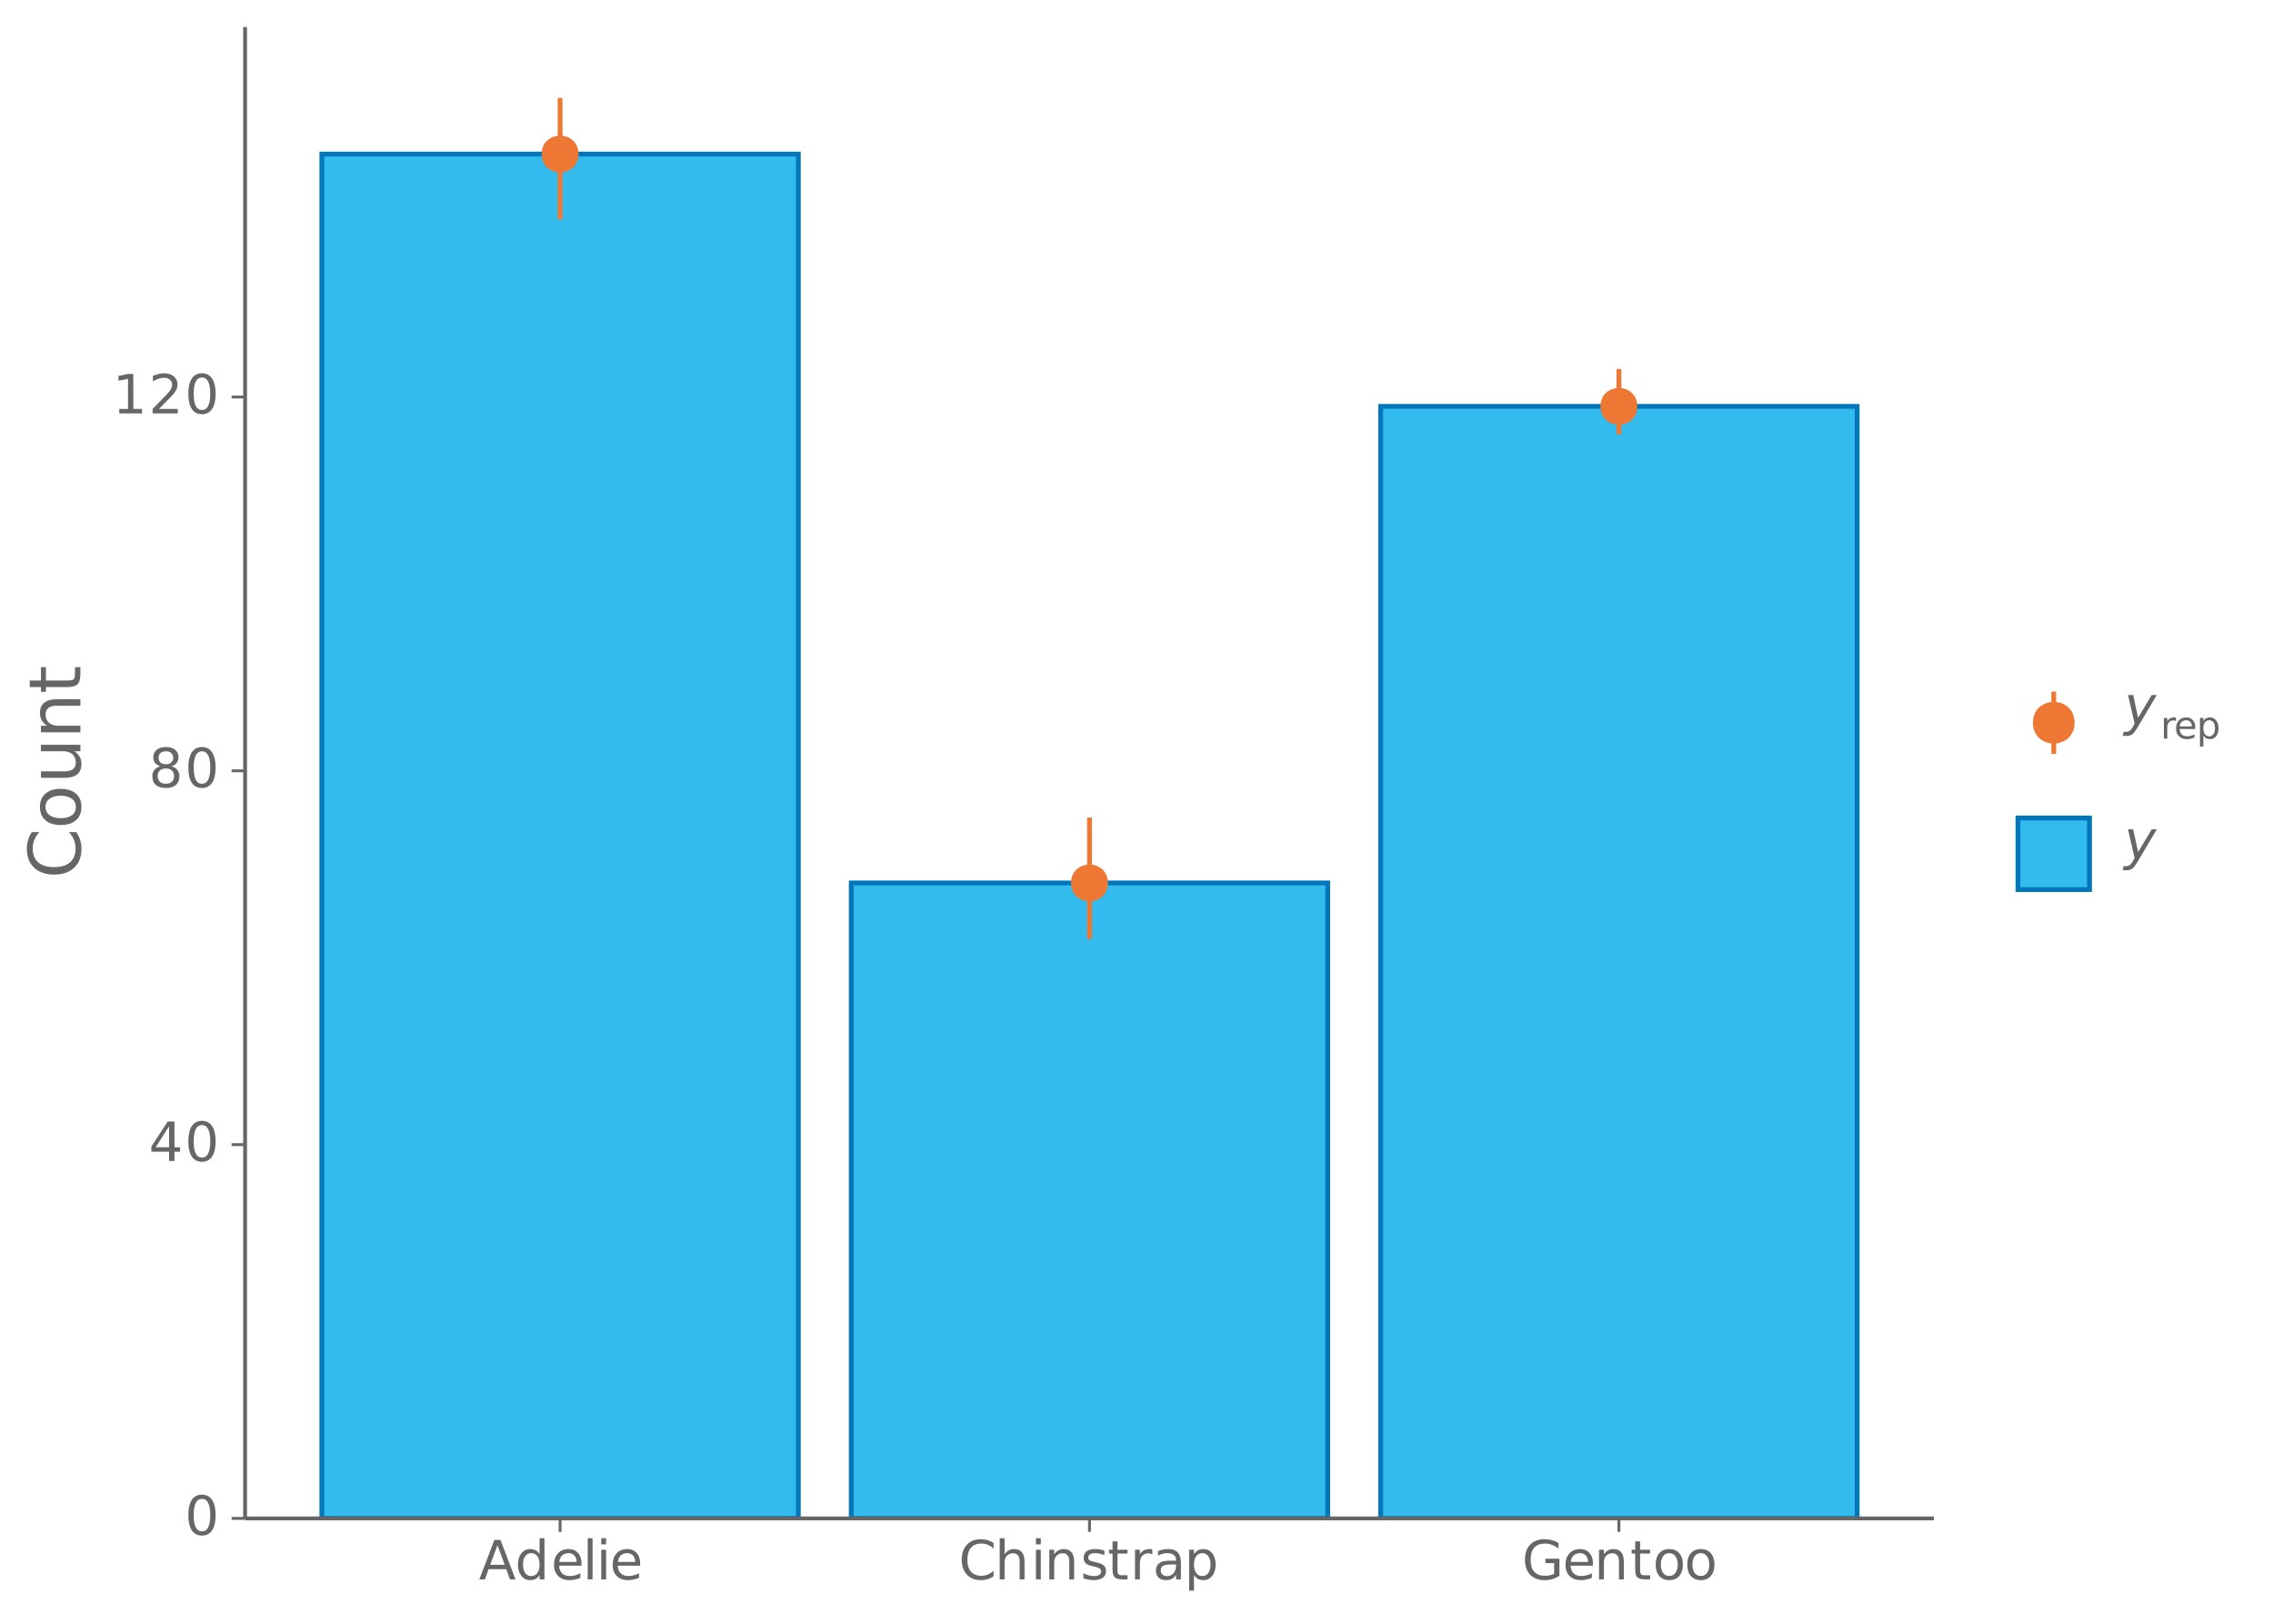
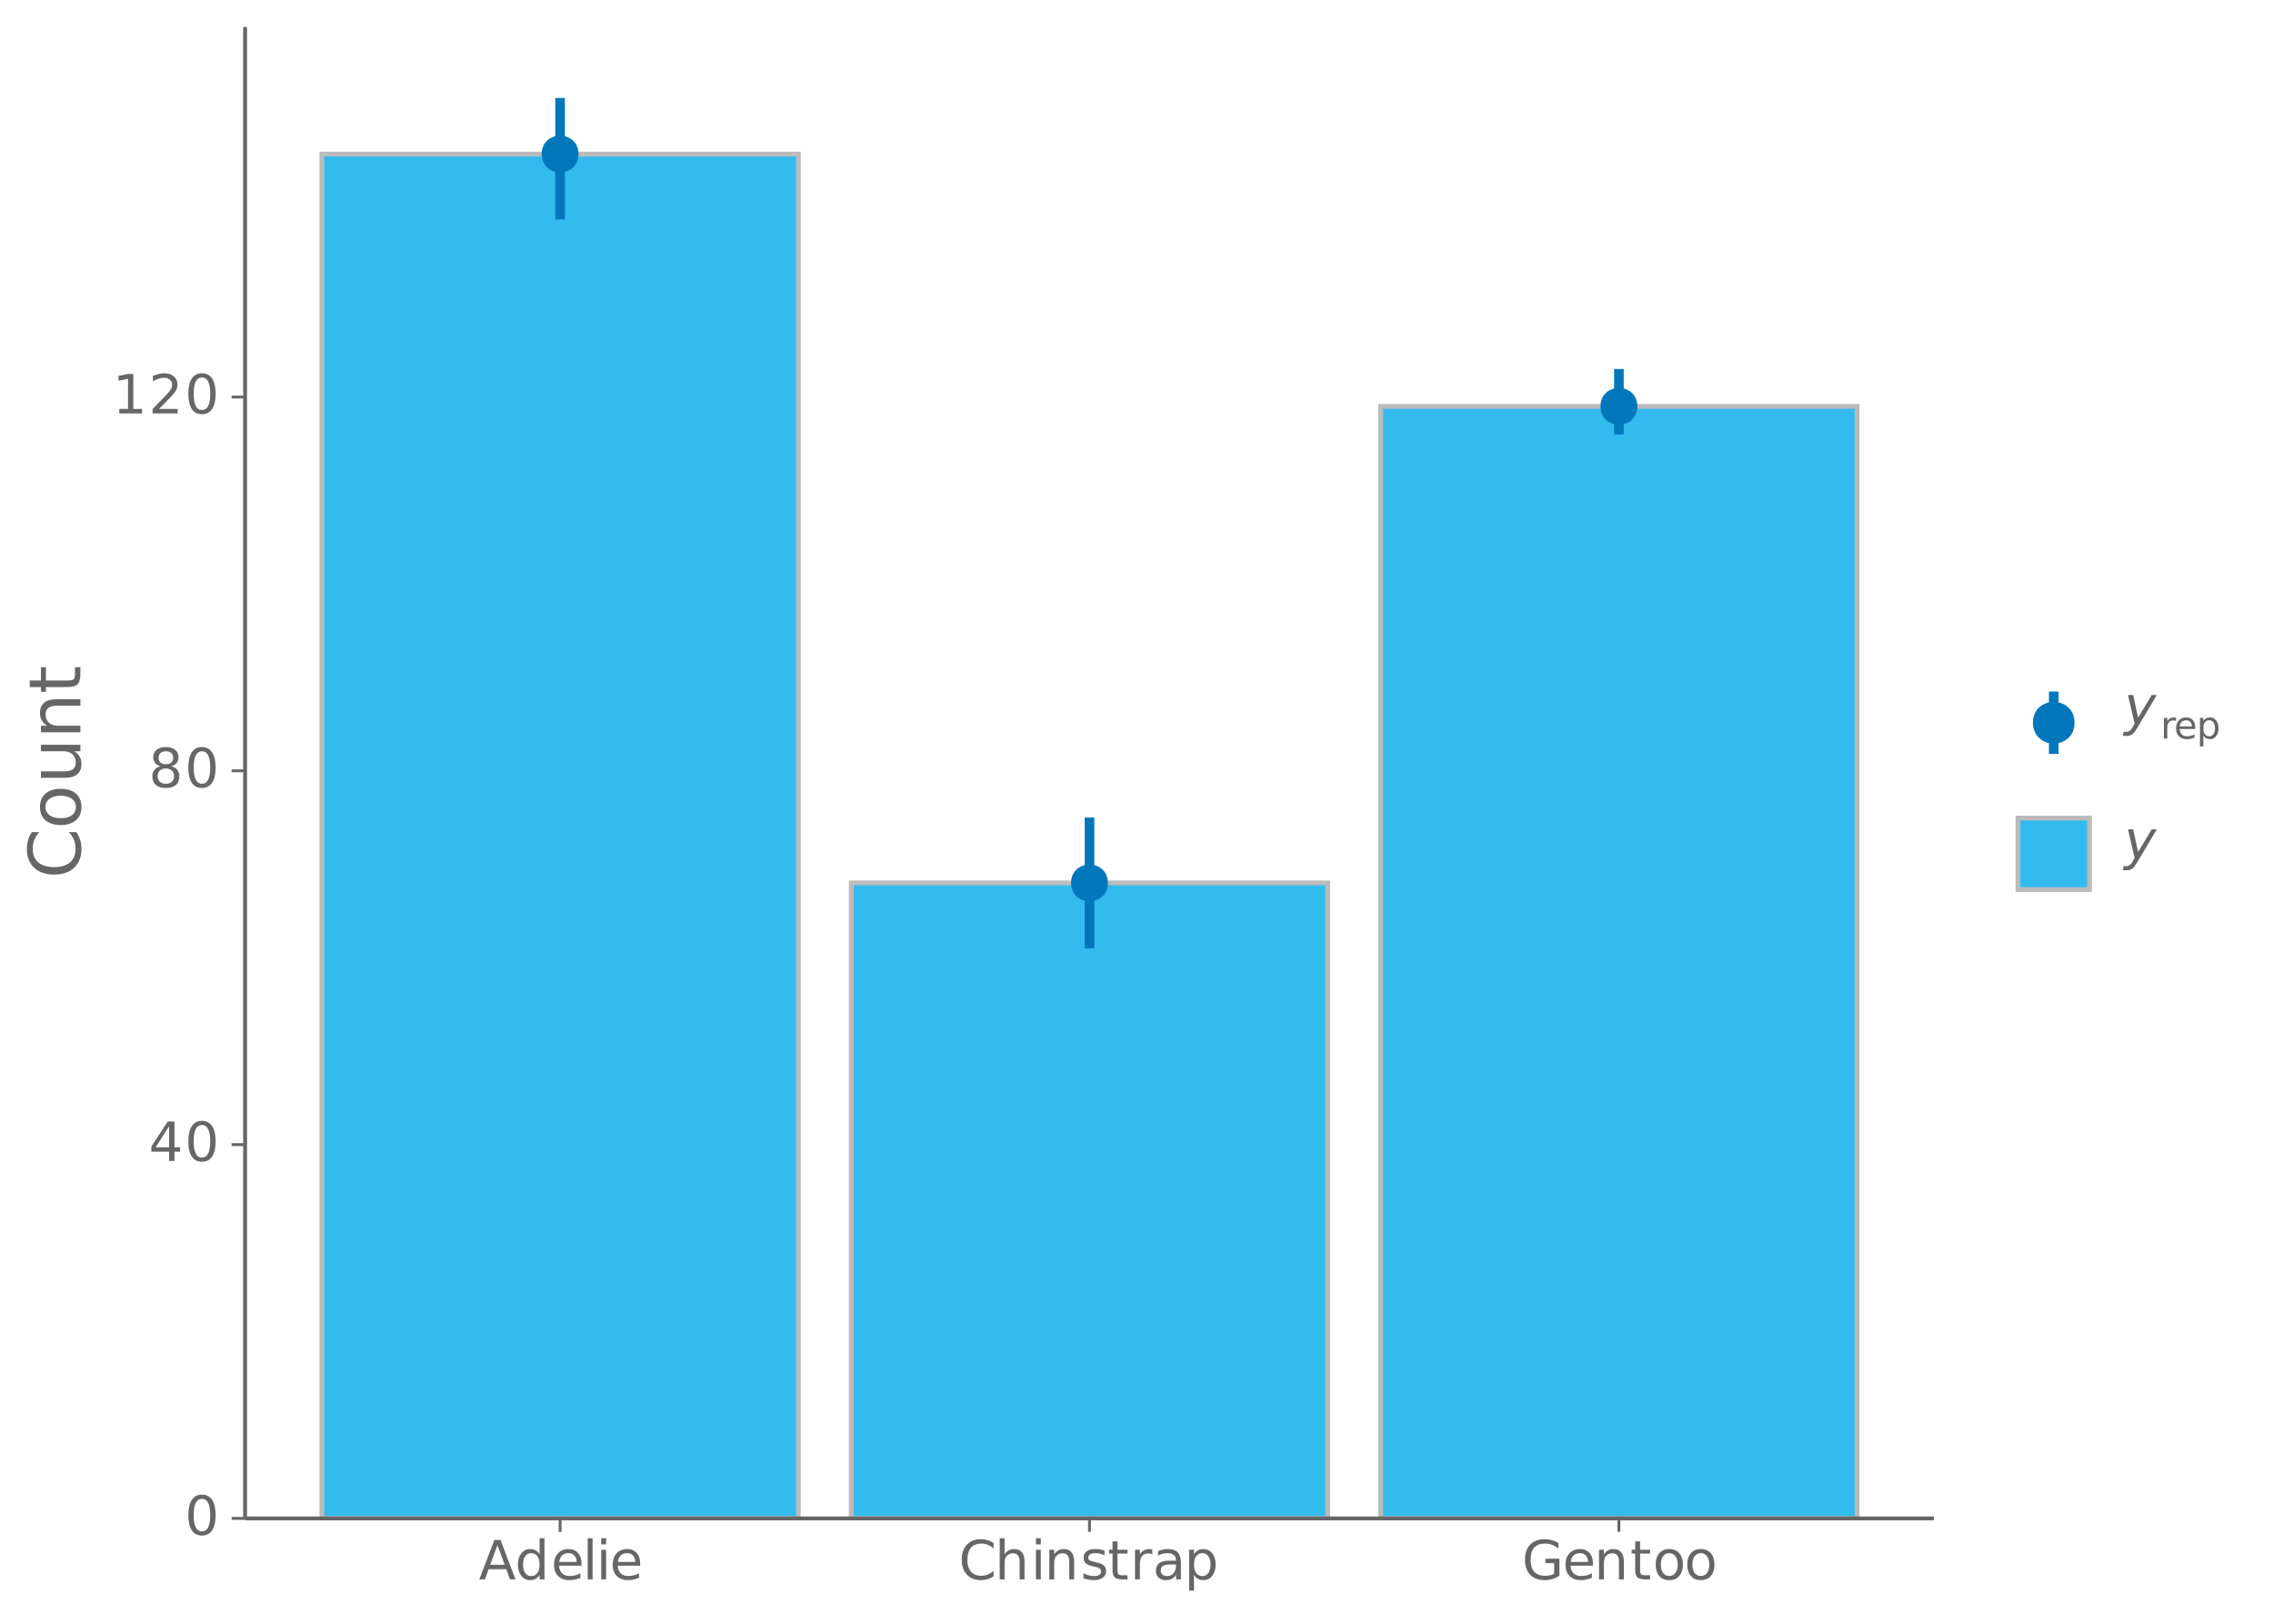
<svg xmlns="http://www.w3.org/2000/svg" xmlns:xlink="http://www.w3.org/1999/xlink" width="504pt" height="360pt" viewBox="0 0 504 360" version="1.1">
  <defs>
    <g>
      <symbol overflow="visible" id="glyph0-0">
        <path style="stroke:none;" d="M 0.594 2.125 L 0.594 -8.469 L 6.594 -8.469 L 6.594 2.125 Z M 1.266 1.453 L 5.938 1.453 L 5.938 -7.781 L 1.266 -7.781 Z M 1.266 1.453 " />
      </symbol>
      <symbol overflow="visible" id="glyph0-1">
        <path style="stroke:none;" d="M 3.812 -7.969 C 3.207 -7.969 2.75 -7.664 2.438 -7.062 C 2.133 -6.469 1.984 -5.566 1.984 -4.359 C 1.984 -3.16 2.133 -2.258 2.438 -1.656 C 2.75 -1.062 3.207 -0.766 3.812 -0.766 C 4.426 -0.766 4.883 -1.062 5.188 -1.656 C 5.5 -2.258 5.656 -3.16 5.656 -4.359 C 5.656 -5.566 5.5 -6.469 5.188 -7.062 C 4.883 -7.664 4.426 -7.969 3.812 -7.969 Z M 3.812 -8.906 C 4.789 -8.906 5.539 -8.516 6.062 -7.734 C 6.582 -6.961 6.844 -5.836 6.844 -4.359 C 6.844 -2.891 6.582 -1.766 6.062 -0.984 C 5.539 -0.211 4.789 0.172 3.812 0.172 C 2.832 0.172 2.082 -0.211 1.562 -0.984 C 1.051 -1.766 0.797 -2.891 0.797 -4.359 C 0.797 -5.836 1.051 -6.961 1.562 -7.734 C 2.082 -8.516 2.832 -8.906 3.812 -8.906 Z M 3.812 -8.906 " />
      </symbol>
      <symbol overflow="visible" id="glyph0-2">
        <path style="stroke:none;" d="M 4.531 -7.719 L 1.547 -3.047 L 4.531 -3.047 Z M 4.219 -8.75 L 5.719 -8.75 L 5.719 -3.047 L 6.969 -3.047 L 6.969 -2.062 L 5.719 -2.062 L 5.719 0 L 4.531 0 L 4.531 -2.062 L 0.594 -2.062 L 0.594 -3.203 Z M 4.219 -8.75 " />
      </symbol>
      <symbol overflow="visible" id="glyph0-3">
        <path style="stroke:none;" d="M 3.812 -4.156 C 3.25 -4.156 2.805 -4.004 2.484 -3.703 C 2.16 -3.398 2 -2.988 2 -2.469 C 2 -1.938 2.16 -1.52 2.484 -1.219 C 2.805 -0.914 3.25 -0.766 3.812 -0.766 C 4.375 -0.766 4.816 -0.914 5.141 -1.219 C 5.461 -1.52 5.625 -1.938 5.625 -2.469 C 5.625 -2.988 5.461 -3.398 5.141 -3.703 C 4.828 -4.004 4.383 -4.156 3.812 -4.156 Z M 2.625 -4.656 C 2.125 -4.781 1.727 -5.016 1.438 -5.359 C 1.156 -5.711 1.016 -6.141 1.016 -6.641 C 1.016 -7.336 1.266 -7.891 1.766 -8.297 C 2.266 -8.703 2.945 -8.906 3.812 -8.906 C 4.688 -8.906 5.367 -8.703 5.859 -8.297 C 6.359 -7.891 6.609 -7.336 6.609 -6.641 C 6.609 -6.141 6.469 -5.711 6.188 -5.359 C 5.906 -5.016 5.508 -4.781 5 -4.656 C 5.57 -4.52 6.016 -4.258 6.328 -3.875 C 6.648 -3.488 6.812 -3.02 6.812 -2.469 C 6.812 -1.613 6.551 -0.957 6.031 -0.5 C 5.52 -0.051 4.781 0.172 3.812 0.172 C 2.852 0.172 2.113 -0.051 1.594 -0.5 C 1.07 -0.957 0.812 -1.613 0.812 -2.469 C 0.812 -3.02 0.973 -3.488 1.297 -3.875 C 1.617 -4.258 2.062 -4.52 2.625 -4.656 Z M 2.203 -6.531 C 2.203 -6.07 2.344 -5.719 2.625 -5.469 C 2.906 -5.219 3.301 -5.094 3.812 -5.094 C 4.32 -5.094 4.719 -5.219 5 -5.469 C 5.289 -5.719 5.438 -6.07 5.438 -6.531 C 5.438 -6.977 5.289 -7.328 5 -7.578 C 4.719 -7.836 4.32 -7.969 3.812 -7.969 C 3.301 -7.969 2.906 -7.836 2.625 -7.578 C 2.344 -7.328 2.203 -6.977 2.203 -6.531 Z M 2.203 -6.531 " />
      </symbol>
      <symbol overflow="visible" id="glyph0-4">
        <path style="stroke:none;" d="M 1.484 -1 L 3.422 -1 L 3.422 -7.672 L 1.312 -7.25 L 1.312 -8.328 L 3.406 -8.75 L 4.594 -8.75 L 4.594 -1 L 6.531 -1 L 6.531 0 L 1.484 0 Z M 1.484 -1 " />
      </symbol>
      <symbol overflow="visible" id="glyph0-5">
        <path style="stroke:none;" d="M 2.297 -1 L 6.438 -1 L 6.438 0 L 0.875 0 L 0.875 -1 C 1.32 -1.457 1.93 -2.078 2.703 -2.859 C 3.484 -3.648 3.973 -4.16 4.172 -4.391 C 4.555 -4.805 4.82 -5.16 4.969 -5.453 C 5.125 -5.754 5.203 -6.047 5.203 -6.328 C 5.203 -6.797 5.035 -7.176 4.703 -7.469 C 4.379 -7.758 3.957 -7.906 3.438 -7.906 C 3.062 -7.906 2.664 -7.844 2.25 -7.719 C 1.844 -7.594 1.406 -7.395 0.938 -7.125 L 0.938 -8.328 C 1.414 -8.516 1.859 -8.656 2.266 -8.75 C 2.68 -8.852 3.062 -8.906 3.406 -8.906 C 4.312 -8.906 5.035 -8.676 5.578 -8.219 C 6.117 -7.77 6.391 -7.164 6.391 -6.406 C 6.391 -6.051 6.32 -5.711 6.188 -5.391 C 6.051 -5.066 5.805 -4.688 5.453 -4.25 C 5.348 -4.133 5.035 -3.805 4.516 -3.266 C 3.992 -2.723 3.254 -1.969 2.297 -1 Z M 2.297 -1 " />
      </symbol>
      <symbol overflow="visible" id="glyph0-6">
        <path style="stroke:none;" d="M 4.109 -7.578 L 2.5 -3.234 L 5.719 -3.234 Z M 3.438 -8.75 L 4.781 -8.75 L 8.109 0 L 6.875 0 L 6.078 -2.25 L 2.141 -2.25 L 1.344 0 L 0.094 0 Z M 3.438 -8.75 " />
      </symbol>
      <symbol overflow="visible" id="glyph0-7">
        <path style="stroke:none;" d="M 5.453 -5.562 L 5.453 -9.125 L 6.531 -9.125 L 6.531 0 L 5.453 0 L 5.453 -0.984 C 5.223 -0.598 4.938 -0.305 4.594 -0.109 C 4.25 0.078 3.832 0.172 3.344 0.172 C 2.551 0.172 1.906 -0.145 1.406 -0.781 C 0.906 -1.414 0.656 -2.25 0.656 -3.281 C 0.656 -4.312 0.906 -5.141 1.406 -5.766 C 1.906 -6.398 2.551 -6.719 3.344 -6.719 C 3.832 -6.719 4.25 -6.625 4.594 -6.438 C 4.938 -6.25 5.223 -5.957 5.453 -5.562 Z M 1.781 -3.281 C 1.781 -2.488 1.941 -1.863 2.266 -1.406 C 2.586 -0.957 3.035 -0.734 3.609 -0.734 C 4.18 -0.734 4.629 -0.957 4.953 -1.406 C 5.285 -1.863 5.453 -2.488 5.453 -3.281 C 5.453 -4.07 5.285 -4.691 4.953 -5.141 C 4.629 -5.586 4.18 -5.812 3.609 -5.812 C 3.035 -5.812 2.586 -5.586 2.266 -5.141 C 1.941 -4.691 1.781 -4.07 1.781 -3.281 Z M 1.781 -3.281 " />
      </symbol>
      <symbol overflow="visible" id="glyph0-8">
        <path style="stroke:none;" d="M 6.75 -3.547 L 6.75 -3.031 L 1.781 -3.031 C 1.832 -2.281 2.055 -1.711 2.453 -1.328 C 2.859 -0.941 3.414 -0.75 4.125 -0.75 C 4.539 -0.75 4.941 -0.797 5.328 -0.891 C 5.723 -0.992 6.113 -1.148 6.5 -1.359 L 6.5 -0.328 C 6.102 -0.172 5.703 -0.051 5.297 0.031 C 4.891 0.125 4.477 0.172 4.062 0.172 C 3.02 0.172 2.191 -0.129 1.578 -0.734 C 0.961 -1.348 0.656 -2.176 0.656 -3.219 C 0.656 -4.289 0.945 -5.141 1.531 -5.766 C 2.113 -6.398 2.895 -6.719 3.875 -6.719 C 4.758 -6.719 5.457 -6.43 5.969 -5.859 C 6.488 -5.297 6.75 -4.523 6.75 -3.547 Z M 5.672 -3.875 C 5.66 -4.457 5.492 -4.926 5.172 -5.281 C 4.848 -5.633 4.422 -5.812 3.891 -5.812 C 3.285 -5.812 2.801 -5.641 2.438 -5.297 C 2.082 -4.953 1.879 -4.473 1.828 -3.859 Z M 5.672 -3.875 " />
      </symbol>
      <symbol overflow="visible" id="glyph0-9">
        <path style="stroke:none;" d="M 1.125 -9.125 L 2.203 -9.125 L 2.203 0 L 1.125 0 Z M 1.125 -9.125 " />
      </symbol>
      <symbol overflow="visible" id="glyph0-10">
        <path style="stroke:none;" d="M 1.125 -6.562 L 2.203 -6.562 L 2.203 0 L 1.125 0 Z M 1.125 -9.125 L 2.203 -9.125 L 2.203 -7.75 L 1.125 -7.75 Z M 1.125 -9.125 " />
      </symbol>
      <symbol overflow="visible" id="glyph0-11">
        <path style="stroke:none;" d="M 7.734 -8.078 L 7.734 -6.828 C 7.328 -7.203 6.898 -7.477 6.453 -7.656 C 6.004 -7.844 5.523 -7.938 5.016 -7.938 C 4.016 -7.938 3.25 -7.629 2.719 -7.016 C 2.188 -6.398 1.922 -5.516 1.922 -4.359 C 1.922 -3.211 2.188 -2.332 2.719 -1.719 C 3.25 -1.102 4.016 -0.797 5.016 -0.797 C 5.523 -0.797 6.004 -0.891 6.453 -1.078 C 6.898 -1.266 7.328 -1.539 7.734 -1.906 L 7.734 -0.672 C 7.316 -0.391 6.875 -0.176 6.406 -0.031 C 5.945 0.102 5.461 0.172 4.953 0.172 C 3.617 0.172 2.57 -0.234 1.812 -1.047 C 1.051 -1.859 0.672 -2.961 0.672 -4.359 C 0.672 -5.766 1.051 -6.875 1.812 -7.688 C 2.57 -8.5 3.617 -8.906 4.953 -8.906 C 5.473 -8.906 5.961 -8.832 6.422 -8.688 C 6.891 -8.551 7.328 -8.348 7.734 -8.078 Z M 7.734 -8.078 " />
      </symbol>
      <symbol overflow="visible" id="glyph0-12">
        <path style="stroke:none;" d="M 6.594 -3.969 L 6.594 0 L 5.516 0 L 5.516 -3.922 C 5.516 -4.547 5.391 -5.008 5.141 -5.312 C 4.898 -5.625 4.539 -5.781 4.062 -5.781 C 3.477 -5.781 3.016 -5.594 2.672 -5.219 C 2.336 -4.852 2.172 -4.348 2.172 -3.703 L 2.172 0 L 1.094 0 L 1.094 -9.125 L 2.172 -9.125 L 2.172 -5.547 C 2.43 -5.941 2.734 -6.234 3.078 -6.422 C 3.43 -6.617 3.836 -6.719 4.297 -6.719 C 5.047 -6.719 5.613 -6.484 6 -6.016 C 6.395 -5.555 6.594 -4.875 6.594 -3.969 Z M 6.594 -3.969 " />
      </symbol>
      <symbol overflow="visible" id="glyph0-13">
        <path style="stroke:none;" d="M 6.594 -3.969 L 6.594 0 L 5.516 0 L 5.516 -3.922 C 5.516 -4.547 5.391 -5.008 5.141 -5.312 C 4.898 -5.625 4.539 -5.781 4.062 -5.781 C 3.477 -5.781 3.016 -5.594 2.672 -5.219 C 2.336 -4.852 2.172 -4.348 2.172 -3.703 L 2.172 0 L 1.094 0 L 1.094 -6.562 L 2.172 -6.562 L 2.172 -5.547 C 2.43 -5.941 2.734 -6.234 3.078 -6.422 C 3.43 -6.617 3.836 -6.719 4.297 -6.719 C 5.047 -6.719 5.613 -6.484 6 -6.016 C 6.395 -5.555 6.594 -4.875 6.594 -3.969 Z M 6.594 -3.969 " />
      </symbol>
      <symbol overflow="visible" id="glyph0-14">
        <path style="stroke:none;" d="M 5.312 -6.375 L 5.312 -5.344 C 5.008 -5.5 4.691 -5.613 4.359 -5.688 C 4.035 -5.77 3.695 -5.812 3.344 -5.812 C 2.812 -5.812 2.41 -5.727 2.141 -5.562 C 1.867 -5.406 1.734 -5.16 1.734 -4.828 C 1.734 -4.578 1.828 -4.379 2.016 -4.234 C 2.211 -4.098 2.602 -3.969 3.188 -3.844 L 3.547 -3.75 C 4.316 -3.594 4.863 -3.363 5.188 -3.062 C 5.508 -2.758 5.672 -2.344 5.672 -1.812 C 5.672 -1.195 5.426 -0.711 4.938 -0.359 C 4.457 -0.004 3.797 0.172 2.953 0.172 C 2.598 0.172 2.227 0.133 1.844 0.062 C 1.469 0 1.07 -0.098 0.656 -0.234 L 0.656 -1.359 C 1.051 -1.148 1.441 -0.992 1.828 -0.891 C 2.211 -0.785 2.598 -0.734 2.984 -0.734 C 3.484 -0.734 3.867 -0.816 4.141 -0.984 C 4.422 -1.16 4.562 -1.41 4.562 -1.734 C 4.562 -2.023 4.461 -2.25 4.266 -2.406 C 4.066 -2.562 3.633 -2.711 2.969 -2.859 L 2.594 -2.938 C 1.926 -3.082 1.441 -3.301 1.141 -3.594 C 0.848 -3.883 0.703 -4.281 0.703 -4.781 C 0.703 -5.406 0.922 -5.883 1.359 -6.219 C 1.797 -6.551 2.414 -6.719 3.219 -6.719 C 3.613 -6.719 3.988 -6.688 4.344 -6.625 C 4.695 -6.57 5.02 -6.488 5.312 -6.375 Z M 5.312 -6.375 " />
      </symbol>
      <symbol overflow="visible" id="glyph0-15">
        <path style="stroke:none;" d="M 2.203 -8.422 L 2.203 -6.562 L 4.422 -6.562 L 4.422 -5.719 L 2.203 -5.719 L 2.203 -2.156 C 2.203 -1.625 2.273 -1.281 2.422 -1.125 C 2.566 -0.977 2.863 -0.906 3.312 -0.906 L 4.422 -0.906 L 4.422 0 L 3.312 0 C 2.477 0 1.898 -0.156 1.578 -0.469 C 1.266 -0.781 1.109 -1.344 1.109 -2.156 L 1.109 -5.719 L 0.328 -5.719 L 0.328 -6.562 L 1.109 -6.562 L 1.109 -8.422 Z M 2.203 -8.422 " />
      </symbol>
      <symbol overflow="visible" id="glyph0-16">
        <path style="stroke:none;" d="M 4.938 -5.562 C 4.812 -5.625 4.676 -5.672 4.531 -5.703 C 4.395 -5.742 4.238 -5.766 4.062 -5.766 C 3.457 -5.766 2.988 -5.566 2.656 -5.172 C 2.332 -4.773 2.172 -4.203 2.172 -3.453 L 2.172 0 L 1.094 0 L 1.094 -6.562 L 2.172 -6.562 L 2.172 -5.547 C 2.398 -5.941 2.695 -6.234 3.062 -6.422 C 3.426 -6.617 3.867 -6.719 4.391 -6.719 C 4.461 -6.719 4.539 -6.711 4.625 -6.703 C 4.719 -6.691 4.816 -6.676 4.922 -6.656 Z M 4.938 -5.562 " />
      </symbol>
      <symbol overflow="visible" id="glyph0-17">
        <path style="stroke:none;" d="M 4.109 -3.297 C 3.242 -3.297 2.641 -3.195 2.297 -3 C 1.961 -2.801 1.797 -2.461 1.797 -1.984 C 1.797 -1.598 1.922 -1.289 2.172 -1.062 C 2.43 -0.844 2.773 -0.734 3.203 -0.734 C 3.805 -0.734 4.285 -0.941 4.641 -1.359 C 5.004 -1.785 5.188 -2.352 5.188 -3.062 L 5.188 -3.297 Z M 6.266 -3.75 L 6.266 0 L 5.188 0 L 5.188 -1 C 4.938 -0.602 4.629 -0.305 4.266 -0.109 C 3.898 0.078 3.453 0.172 2.922 0.172 C 2.242 0.172 1.707 -0.016 1.312 -0.391 C 0.914 -0.773 0.719 -1.281 0.719 -1.906 C 0.719 -2.645 0.961 -3.203 1.453 -3.578 C 1.953 -3.953 2.691 -4.141 3.672 -4.141 L 5.188 -4.141 L 5.188 -4.25 C 5.188 -4.75 5.02 -5.133 4.688 -5.406 C 4.363 -5.676 3.91 -5.812 3.328 -5.812 C 2.953 -5.812 2.582 -5.766 2.219 -5.672 C 1.863 -5.578 1.523 -5.441 1.203 -5.266 L 1.203 -6.266 C 1.598 -6.422 1.977 -6.535 2.344 -6.609 C 2.719 -6.68 3.082 -6.719 3.438 -6.719 C 4.383 -6.719 5.094 -6.473 5.562 -5.984 C 6.031 -5.492 6.266 -4.75 6.266 -3.75 Z M 6.266 -3.75 " />
      </symbol>
      <symbol overflow="visible" id="glyph0-18">
        <path style="stroke:none;" d="M 2.172 -0.984 L 2.172 2.5 L 1.094 2.5 L 1.094 -6.562 L 2.172 -6.562 L 2.172 -5.562 C 2.398 -5.957 2.688 -6.25 3.031 -6.438 C 3.375 -6.625 3.785 -6.719 4.266 -6.719 C 5.066 -6.719 5.719 -6.398 6.219 -5.766 C 6.719 -5.141 6.969 -4.312 6.969 -3.281 C 6.969 -2.25 6.719 -1.414 6.219 -0.781 C 5.719 -0.145 5.066 0.172 4.266 0.172 C 3.785 0.172 3.375 0.078 3.031 -0.109 C 2.688 -0.305 2.398 -0.598 2.172 -0.984 Z M 5.844 -3.281 C 5.844 -4.07 5.676 -4.691 5.344 -5.141 C 5.02 -5.586 4.578 -5.812 4.016 -5.812 C 3.441 -5.812 2.988 -5.586 2.656 -5.141 C 2.332 -4.691 2.172 -4.07 2.172 -3.281 C 2.172 -2.488 2.332 -1.863 2.656 -1.406 C 2.988 -0.957 3.441 -0.734 4.016 -0.734 C 4.578 -0.734 5.02 -0.957 5.344 -1.406 C 5.676 -1.863 5.844 -2.488 5.844 -3.281 Z M 5.844 -3.281 " />
      </symbol>
      <symbol overflow="visible" id="glyph0-19">
        <path style="stroke:none;" d="M 7.141 -1.25 L 7.141 -3.594 L 5.203 -3.594 L 5.203 -4.578 L 8.312 -4.578 L 8.312 -0.812 C 7.852 -0.488 7.348 -0.242 6.797 -0.078 C 6.254 0.086 5.672 0.172 5.047 0.172 C 3.672 0.172 2.598 -0.227 1.828 -1.031 C 1.055 -1.832 0.672 -2.941 0.672 -4.359 C 0.672 -5.797 1.055 -6.91 1.828 -7.703 C 2.598 -8.504 3.672 -8.906 5.047 -8.906 C 5.609 -8.906 6.145 -8.832 6.656 -8.688 C 7.176 -8.551 7.656 -8.348 8.094 -8.078 L 8.094 -6.812 C 7.656 -7.188 7.188 -7.469 6.688 -7.656 C 6.195 -7.844 5.68 -7.938 5.141 -7.938 C 4.066 -7.938 3.258 -7.633 2.719 -7.031 C 2.188 -6.438 1.922 -5.547 1.922 -4.359 C 1.922 -3.18 2.188 -2.289 2.719 -1.688 C 3.258 -1.094 4.066 -0.797 5.141 -0.797 C 5.555 -0.797 5.926 -0.832 6.25 -0.906 C 6.582 -0.977 6.879 -1.094 7.141 -1.25 Z M 7.141 -1.25 " />
      </symbol>
      <symbol overflow="visible" id="glyph0-20">
        <path style="stroke:none;" d="M 3.672 -5.812 C 3.098 -5.812 2.641 -5.582 2.297 -5.125 C 1.961 -4.676 1.797 -4.062 1.797 -3.281 C 1.797 -2.488 1.961 -1.867 2.297 -1.422 C 2.629 -0.973 3.086 -0.75 3.672 -0.75 C 4.242 -0.75 4.695 -0.973 5.031 -1.422 C 5.375 -1.879 5.547 -2.5 5.547 -3.281 C 5.547 -4.051 5.375 -4.664 5.031 -5.125 C 4.695 -5.582 4.242 -5.812 3.672 -5.812 Z M 3.672 -6.719 C 4.609 -6.719 5.344 -6.41 5.875 -5.797 C 6.414 -5.191 6.688 -4.352 6.688 -3.281 C 6.688 -2.207 6.414 -1.363 5.875 -0.75 C 5.344 -0.133 4.609 0.172 3.672 0.172 C 2.734 0.172 1.992 -0.133 1.453 -0.75 C 0.922 -1.363 0.656 -2.207 0.656 -3.281 C 0.656 -4.352 0.922 -5.191 1.453 -5.797 C 1.992 -6.41 2.734 -6.719 3.672 -6.719 Z M 3.672 -6.719 " />
      </symbol>
      <symbol overflow="visible" id="glyph1-0">
        <path style="stroke:none;" d="M 2.828 -0.797 L -11.281 -0.797 L -11.281 -8.797 L 2.828 -8.797 Z M 1.938 -1.703 L 1.938 -7.906 L -10.391 -7.906 L -10.391 -1.703 Z M 1.938 -1.703 " />
      </symbol>
      <symbol overflow="visible" id="glyph1-1">
        <path style="stroke:none;" d="M -10.766 -10.312 L -9.109 -10.312 C -9.598 -9.781 -9.961 -9.211 -10.203 -8.609 C -10.453 -8.004 -10.578 -7.363 -10.578 -6.688 C -10.578 -5.352 -10.172 -4.332 -9.359 -3.625 C -8.547 -2.914 -7.367 -2.562 -5.828 -2.562 C -4.285 -2.562 -3.109 -2.914 -2.297 -3.625 C -1.484 -4.332 -1.078 -5.352 -1.078 -6.688 C -1.078 -7.363 -1.195 -8.004 -1.438 -8.609 C -1.688 -9.211 -2.055 -9.781 -2.547 -10.312 L -0.906 -10.312 C -0.531 -9.758 -0.242 -9.172 -0.047 -8.547 C 0.141 -7.93 0.234 -7.281 0.234 -6.594 C 0.234 -4.832 -0.305 -3.441 -1.391 -2.422 C -2.473 -1.41 -3.953 -0.906 -5.828 -0.906 C -7.703 -0.906 -9.176 -1.41 -10.25 -2.422 C -11.332 -3.441 -11.875 -4.832 -11.875 -6.594 C -11.875 -7.289 -11.781 -7.945 -11.594 -8.562 C -11.414 -9.188 -11.141 -9.77 -10.766 -10.312 Z M -10.766 -10.312 " />
      </symbol>
      <symbol overflow="visible" id="glyph1-2">
        <path style="stroke:none;" d="M -7.75 -4.906 C -7.75 -4.133 -7.445 -3.523 -6.844 -3.078 C -6.238 -2.629 -5.414 -2.406 -4.375 -2.406 C -3.32 -2.406 -2.492 -2.625 -1.891 -3.062 C -1.297 -3.508 -1 -4.125 -1 -4.906 C -1 -5.664 -1.301 -6.27 -1.906 -6.719 C -2.508 -7.164 -3.332 -7.391 -4.375 -7.391 C -5.406 -7.391 -6.223 -7.164 -6.828 -6.719 C -7.441 -6.27 -7.75 -5.664 -7.75 -4.906 Z M -8.969 -4.906 C -8.969 -6.156 -8.562 -7.133 -7.75 -7.844 C -6.938 -8.562 -5.812 -8.922 -4.375 -8.922 C -2.938 -8.922 -1.805 -8.562 -0.984 -7.844 C -0.172 -7.133 0.234 -6.156 0.234 -4.906 C 0.234 -3.645 -0.172 -2.66 -0.984 -1.953 C -1.805 -1.242 -2.938 -0.891 -4.375 -0.891 C -5.812 -0.891 -6.938 -1.242 -7.75 -1.953 C -8.562 -2.66 -8.969 -3.645 -8.969 -4.906 Z M -8.969 -4.906 " />
      </symbol>
      <symbol overflow="visible" id="glyph1-3">
        <path style="stroke:none;" d="M -3.453 -1.359 L -8.75 -1.359 L -8.75 -2.797 L -3.516 -2.797 C -2.68 -2.797 -2.055 -2.957 -1.641 -3.281 C -1.234 -3.602 -1.031 -4.086 -1.031 -4.734 C -1.031 -5.516 -1.273 -6.129 -1.766 -6.578 C -2.266 -7.023 -2.941 -7.25 -3.797 -7.25 L -8.75 -7.25 L -8.75 -8.688 L 0 -8.688 L 0 -7.25 L -1.344 -7.25 C -0.812 -6.906 -0.414 -6.5 -0.156 -6.031 C 0.102 -5.57 0.234 -5.039 0.234 -4.438 C 0.234 -3.426 -0.078 -2.66 -0.703 -2.141 C -1.336 -1.617 -2.254 -1.359 -3.453 -1.359 Z M -8.969 -4.984 Z M -8.969 -4.984 " />
      </symbol>
      <symbol overflow="visible" id="glyph1-4">
        <path style="stroke:none;" d="M -5.281 -8.781 L 0 -8.781 L 0 -7.344 L -5.234 -7.344 C -6.066 -7.344 -6.688 -7.18 -7.094 -6.859 C -7.508 -6.535 -7.719 -6.051 -7.719 -5.406 C -7.719 -4.633 -7.469 -4.023 -6.969 -3.578 C -6.477 -3.129 -5.805 -2.906 -4.953 -2.906 L 0 -2.906 L 0 -1.453 L -8.75 -1.453 L -8.75 -2.906 L -7.391 -2.906 C -7.922 -3.25 -8.316 -3.648 -8.578 -4.109 C -8.836 -4.578 -8.969 -5.117 -8.969 -5.734 C -8.969 -6.734 -8.656 -7.488 -8.031 -8 C -7.406 -8.52 -6.488 -8.781 -5.281 -8.781 Z M -5.281 -8.781 " />
      </symbol>
      <symbol overflow="visible" id="glyph1-5">
        <path style="stroke:none;" d="M -11.234 -2.938 L -8.75 -2.938 L -8.75 -5.891 L -7.641 -5.891 L -7.641 -2.938 L -2.891 -2.938 C -2.172 -2.938 -1.707 -3.031 -1.5 -3.219 C -1.301 -3.414 -1.203 -3.816 -1.203 -4.422 L -1.203 -5.891 L 0 -5.891 L 0 -4.422 C 0 -3.305 -0.207 -2.535 -0.625 -2.109 C -1.039 -1.691 -1.797 -1.484 -2.891 -1.484 L -7.641 -1.484 L -7.641 -0.438 L -8.75 -0.438 L -8.75 -1.484 L -11.234 -1.484 Z M -11.234 -2.938 " />
      </symbol>
      <symbol overflow="visible" id="glyph2-0">
        <path style="stroke:none;" d="M 0.594 2.125 L 0.594 -8.469 L 6.594 -8.469 L 6.594 2.125 Z M 1.266 1.453 L 5.938 1.453 L 5.938 -7.781 L 1.266 -7.781 Z M 1.266 1.453 " />
      </symbol>
      <symbol overflow="visible" id="glyph2-1">
        <path style="stroke:none;" d="M 2.984 0.609 C 2.484 1.453 2.07 1.977 1.75 2.188 C 1.438 2.395 1.035 2.5 0.547 2.5 L -0.297 2.5 L -0.125 1.594 L 0.5 1.594 C 0.801 1.594 1.055 1.508 1.266 1.344 C 1.484 1.188 1.723 0.867 1.984 0.391 L 2.312 -0.234 L 0.859 -6.562 L 2 -6.562 L 3.094 -1.531 L 6.109 -6.562 L 7.234 -6.562 Z M 2.984 0.609 " />
      </symbol>
      <symbol overflow="visible" id="glyph3-0">
        <path style="stroke:none;" d="M 0.422 1.484 L 0.422 -5.922 L 4.625 -5.922 L 4.625 1.484 Z M 0.891 1.016 L 4.156 1.016 L 4.156 -5.453 L 0.891 -5.453 Z M 0.891 1.016 " />
      </symbol>
      <symbol overflow="visible" id="glyph3-1">
        <path style="stroke:none;" d="M 3.453 -3.891 C 3.367 -3.941 3.273 -3.977 3.172 -4 C 3.078 -4.02 2.969 -4.031 2.844 -4.031 C 2.414 -4.031 2.086 -3.891 1.859 -3.609 C 1.629 -3.336 1.516 -2.941 1.516 -2.422 L 1.516 0 L 0.766 0 L 0.766 -4.594 L 1.516 -4.594 L 1.516 -3.891 C 1.68 -4.16 1.891 -4.363 2.141 -4.5 C 2.398 -4.633 2.707 -4.703 3.062 -4.703 C 3.113 -4.703 3.172 -4.695 3.234 -4.688 C 3.305 -4.688 3.379 -4.68 3.453 -4.672 Z M 3.453 -3.891 " />
      </symbol>
      <symbol overflow="visible" id="glyph3-2">
        <path style="stroke:none;" d="M 4.719 -2.484 L 4.719 -2.125 L 1.25 -2.125 C 1.281 -1.602 1.438 -1.203 1.719 -0.922 C 2 -0.648 2.391 -0.516 2.891 -0.516 C 3.18 -0.516 3.461 -0.551 3.734 -0.625 C 4.004 -0.695 4.273 -0.805 4.547 -0.953 L 4.547 -0.234 C 4.273 -0.117 3.992 -0.031 3.703 0.031 C 3.422 0.094 3.133 0.125 2.844 0.125 C 2.113 0.125 1.535 -0.086 1.109 -0.516 C 0.68 -0.941 0.469 -1.52 0.469 -2.25 C 0.469 -3 0.672 -3.594 1.078 -4.031 C 1.484 -4.477 2.031 -4.703 2.719 -4.703 C 3.332 -4.703 3.816 -4.504 4.172 -4.109 C 4.535 -3.711 4.719 -3.172 4.719 -2.484 Z M 3.969 -2.703 C 3.969 -3.117 3.852 -3.445 3.625 -3.688 C 3.395 -3.938 3.094 -4.062 2.719 -4.062 C 2.301 -4.062 1.961 -3.941 1.703 -3.703 C 1.453 -3.473 1.312 -3.141 1.281 -2.703 Z M 3.969 -2.703 " />
      </symbol>
      <symbol overflow="visible" id="glyph3-3">
        <path style="stroke:none;" d="M 1.516 -0.688 L 1.516 1.75 L 0.766 1.75 L 0.766 -4.594 L 1.516 -4.594 L 1.516 -3.906 C 1.68 -4.176 1.883 -4.375 2.125 -4.5 C 2.363 -4.633 2.656 -4.703 3 -4.703 C 3.551 -4.703 4 -4.477 4.344 -4.031 C 4.695 -3.594 4.875 -3.016 4.875 -2.297 C 4.875 -1.566 4.695 -0.977 4.344 -0.531 C 4 -0.094 3.551 0.125 3 0.125 C 2.656 0.125 2.363 0.055 2.125 -0.078 C 1.883 -0.211 1.68 -0.414 1.516 -0.688 Z M 4.094 -2.297 C 4.094 -2.848 3.977 -3.281 3.75 -3.594 C 3.52 -3.914 3.207 -4.078 2.812 -4.078 C 2.406 -4.078 2.086 -3.914 1.859 -3.594 C 1.629 -3.281 1.516 -2.848 1.516 -2.297 C 1.516 -1.742 1.629 -1.305 1.859 -0.984 C 2.086 -0.672 2.406 -0.516 2.812 -0.516 C 3.207 -0.516 3.52 -0.672 3.75 -0.984 C 3.977 -1.305 4.094 -1.742 4.094 -2.297 Z M 4.094 -2.297 " />
      </symbol>
    </g>
    <clipPath id="clip1">
      <path d="M 71 34 L 178 34 L 178 336.641 L 71 336.641 Z M 71 34 " />
    </clipPath>
    <clipPath id="clip2">
      <path d="M 70 33 L 178 33 L 178 336.641 L 70 336.641 Z M 70 33 " />
    </clipPath>
    <clipPath id="clip3">
      <path d="M 188 195 L 295 195 L 295 336.641 L 188 336.641 Z M 188 195 " />
    </clipPath>
    <clipPath id="clip4">
      <path d="M 306 90 L 412 90 L 412 336.641 L 306 336.641 Z M 306 90 " />
    </clipPath>
    <clipPath id="clip5">
      <path d="M 305 89 L 413 89 L 413 336.641 L 305 336.641 Z M 305 89 " />
    </clipPath>
  </defs>
-   <g id="surface35">
+   <g id="surface45">
    <g clip-path="url(#clip1)" clip-rule="nonzero">
      <path style=" stroke:none;fill-rule:nonzero;fill:rgb(20%,73.333%,93.333%);fill-opacity:1;" d="M 71.367 336.645 L 177.016 336.645 L 177.016 34.156 L 71.367 34.156 Z M 71.367 336.645 " />
    </g>
    <g clip-path="url(#clip2)" clip-rule="nonzero">
-       <path style="fill:none;stroke-width:1.067;stroke-linecap:butt;stroke-linejoin:miter;stroke:rgb(0%,46.667%,73.333%);stroke-opacity:1;stroke-miterlimit:10;" d="M 71.367 336.645 L 177.016 336.645 L 177.016 34.156 L 71.367 34.156 Z M 71.367 336.645 " />
+       <path style="fill:none;stroke-width:1.067;stroke-linecap:butt;stroke-linejoin:miter;stroke:rgb(73.333%,73.333%,73.333%);stroke-opacity:1;stroke-miterlimit:10;" d="M 71.367 336.645 L 177.016 336.645 L 177.016 34.156 L 71.367 34.156 Z M 71.367 336.645 " />
    </g>
    <g clip-path="url(#clip3)" clip-rule="nonzero">
-       <path style="fill-rule:nonzero;fill:rgb(20%,73.333%,93.333%);fill-opacity:1;stroke-width:1.067;stroke-linecap:butt;stroke-linejoin:miter;stroke:rgb(0%,46.667%,73.333%);stroke-opacity:1;stroke-miterlimit:10;" d="M 188.754 336.645 L 294.402 336.645 L 294.402 195.758 L 188.754 195.758 Z M 188.754 336.645 " />
+       <path style="fill-rule:nonzero;fill:rgb(20%,73.333%,93.333%);fill-opacity:1;stroke-width:1.067;stroke-linecap:butt;stroke-linejoin:miter;stroke:rgb(73.333%,73.333%,73.333%);stroke-opacity:1;stroke-miterlimit:10;" d="M 188.754 336.645 L 294.402 336.645 L 294.402 195.758 L 188.754 195.758 Z M 188.754 336.645 " />
    </g>
    <g clip-path="url(#clip4)" clip-rule="nonzero">
      <path style=" stroke:none;fill-rule:nonzero;fill:rgb(20%,73.333%,93.333%);fill-opacity:1;" d="M 306.141 336.645 L 411.789 336.645 L 411.789 90.098 L 306.141 90.098 Z M 306.141 336.645 " />
    </g>
    <g clip-path="url(#clip5)" clip-rule="nonzero">
-       <path style="fill:none;stroke-width:1.067;stroke-linecap:butt;stroke-linejoin:miter;stroke:rgb(0%,46.667%,73.333%);stroke-opacity:1;stroke-miterlimit:10;" d="M 306.141 336.645 L 411.789 336.645 L 411.789 90.098 L 306.141 90.098 Z M 306.141 336.645 " />
-     </g>
-     <path style="fill:none;stroke-width:1.067;stroke-linecap:butt;stroke-linejoin:round;stroke:rgb(93.333%,46.667%,20%);stroke-opacity:1;stroke-miterlimit:10;" d="M 124.191 48.656 L 124.191 21.723 " />
-     <path style="fill:none;stroke-width:1.067;stroke-linecap:butt;stroke-linejoin:round;stroke:rgb(93.333%,46.667%,20%);stroke-opacity:1;stroke-miterlimit:10;" d="M 241.578 208.188 L 241.578 181.254 " />
-     <path style="fill:none;stroke-width:1.067;stroke-linecap:butt;stroke-linejoin:round;stroke:rgb(93.333%,46.667%,20%);stroke-opacity:1;stroke-miterlimit:10;" d="M 358.965 96.309 L 358.965 81.809 " />
-     <path style="fill-rule:nonzero;fill:rgb(93.333%,46.667%,20%);fill-opacity:1;stroke-width:1.417;stroke-linecap:round;stroke-linejoin:round;stroke:rgb(93.333%,46.667%,20%);stroke-opacity:1;stroke-miterlimit:10;" d="M 127.566 34.156 C 127.566 38.656 120.816 38.656 120.816 34.156 C 120.816 29.652 127.566 29.652 127.566 34.156 " />
-     <path style="fill-rule:nonzero;fill:rgb(93.333%,46.667%,20%);fill-opacity:1;stroke-width:1.417;stroke-linecap:round;stroke-linejoin:round;stroke:rgb(93.333%,46.667%,20%);stroke-opacity:1;stroke-miterlimit:10;" d="M 244.953 195.758 C 244.953 200.258 238.199 200.258 238.199 195.758 C 238.199 191.258 244.953 191.258 244.953 195.758 " />
-     <path style="fill-rule:nonzero;fill:rgb(93.333%,46.667%,20%);fill-opacity:1;stroke-width:1.417;stroke-linecap:round;stroke-linejoin:round;stroke:rgb(93.333%,46.667%,20%);stroke-opacity:1;stroke-miterlimit:10;" d="M 362.34 90.094 C 362.34 94.594 355.586 94.594 355.586 90.094 C 355.586 85.594 362.34 85.594 362.34 90.094 " />
+       <path style="fill:none;stroke-width:1.067;stroke-linecap:butt;stroke-linejoin:miter;stroke:rgb(73.333%,73.333%,73.333%);stroke-opacity:1;stroke-miterlimit:10;" d="M 306.141 336.645 L 411.789 336.645 L 411.789 90.098 L 306.141 90.098 Z M 306.141 336.645 " />
+     </g>
+     <path style="fill:none;stroke-width:2.134;stroke-linecap:butt;stroke-linejoin:round;stroke:rgb(0%,46.667%,73.333%);stroke-opacity:1;stroke-miterlimit:10;" d="M 124.191 48.656 L 124.191 21.723 " />
+     <path style="fill:none;stroke-width:2.134;stroke-linecap:butt;stroke-linejoin:round;stroke:rgb(0%,46.667%,73.333%);stroke-opacity:1;stroke-miterlimit:10;" d="M 241.578 210.262 L 241.578 181.254 " />
+     <path style="fill:none;stroke-width:2.134;stroke-linecap:butt;stroke-linejoin:round;stroke:rgb(0%,46.667%,73.333%);stroke-opacity:1;stroke-miterlimit:10;" d="M 358.965 96.309 L 358.965 81.809 " />
+     <path style="fill-rule:nonzero;fill:rgb(0%,46.667%,73.333%);fill-opacity:1;stroke-width:1.417;stroke-linecap:round;stroke-linejoin:round;stroke:rgb(0%,46.667%,73.333%);stroke-opacity:1;stroke-miterlimit:10;" d="M 127.566 34.156 C 127.566 38.656 120.816 38.656 120.816 34.156 C 120.816 29.652 127.566 29.652 127.566 34.156 " />
+     <path style="fill-rule:nonzero;fill:rgb(0%,46.667%,73.333%);fill-opacity:1;stroke-width:1.417;stroke-linecap:round;stroke-linejoin:round;stroke:rgb(0%,46.667%,73.333%);stroke-opacity:1;stroke-miterlimit:10;" d="M 244.953 195.758 C 244.953 200.258 238.199 200.258 238.199 195.758 C 238.199 191.258 244.953 191.258 244.953 195.758 " />
+     <path style="fill-rule:nonzero;fill:rgb(0%,46.667%,73.333%);fill-opacity:1;stroke-width:1.417;stroke-linecap:round;stroke-linejoin:round;stroke:rgb(0%,46.667%,73.333%);stroke-opacity:1;stroke-miterlimit:10;" d="M 362.34 90.094 C 362.34 94.594 355.586 94.594 355.586 90.094 C 355.586 85.594 362.34 85.594 362.34 90.094 " />
    <path style="fill:none;stroke-width:0.854;stroke-linecap:butt;stroke-linejoin:round;stroke:rgb(40%,40%,40%);stroke-opacity:1;stroke-miterlimit:10;" d="M 54.348 336.645 L 54.348 5.977 " />
    <g style="fill:rgb(40%,40%,40%);fill-opacity:1;">
      <use xlink:href="#glyph0-1" x="40.965" y="340.283" />
    </g>
    <g style="fill:rgb(40%,40%,40%);fill-opacity:1;">
      <use xlink:href="#glyph0-2" x="32.965" y="257.408" />
      <use xlink:href="#glyph0-1" x="40.965" y="257.408" />
    </g>
    <g style="fill:rgb(40%,40%,40%);fill-opacity:1;">
      <use xlink:href="#glyph0-3" x="32.965" y="174.533" />
      <use xlink:href="#glyph0-1" x="40.965" y="174.533" />
    </g>
    <g style="fill:rgb(40%,40%,40%);fill-opacity:1;">
      <use xlink:href="#glyph0-4" x="24.965" y="91.662" />
      <use xlink:href="#glyph0-5" x="32.965" y="91.662" />
      <use xlink:href="#glyph0-1" x="40.965" y="91.662" />
    </g>
    <path style="fill:none;stroke-width:0.64;stroke-linecap:butt;stroke-linejoin:round;stroke:rgb(40%,40%,40%);stroke-opacity:1;stroke-miterlimit:10;" d="M 51.355 336.645 L 54.348 336.645 " />
    <path style="fill:none;stroke-width:0.64;stroke-linecap:butt;stroke-linejoin:round;stroke:rgb(40%,40%,40%);stroke-opacity:1;stroke-miterlimit:10;" d="M 51.355 253.77 L 54.348 253.77 " />
    <path style="fill:none;stroke-width:0.64;stroke-linecap:butt;stroke-linejoin:round;stroke:rgb(40%,40%,40%);stroke-opacity:1;stroke-miterlimit:10;" d="M 51.355 170.895 L 54.348 170.895 " />
    <path style="fill:none;stroke-width:0.64;stroke-linecap:butt;stroke-linejoin:round;stroke:rgb(40%,40%,40%);stroke-opacity:1;stroke-miterlimit:10;" d="M 51.355 88.023 L 54.348 88.023 " />
    <path style="fill:none;stroke-width:0.854;stroke-linecap:butt;stroke-linejoin:round;stroke:rgb(40%,40%,40%);stroke-opacity:1;stroke-miterlimit:10;" d="M 54.348 336.645 L 428.809 336.645 " />
    <path style="fill:none;stroke-width:0.64;stroke-linecap:butt;stroke-linejoin:round;stroke:rgb(40%,40%,40%);stroke-opacity:1;stroke-miterlimit:10;" d="M 124.191 339.633 L 124.191 336.645 " />
    <path style="fill:none;stroke-width:0.64;stroke-linecap:butt;stroke-linejoin:round;stroke:rgb(40%,40%,40%);stroke-opacity:1;stroke-miterlimit:10;" d="M 241.578 339.633 L 241.578 336.645 " />
    <path style="fill:none;stroke-width:0.64;stroke-linecap:butt;stroke-linejoin:round;stroke:rgb(40%,40%,40%);stroke-opacity:1;stroke-miterlimit:10;" d="M 358.965 339.633 L 358.965 336.645 " />
    <g style="fill:rgb(40%,40%,40%);fill-opacity:1;">
      <use xlink:href="#glyph0-6" x="106.191" y="350.162" />
      <use xlink:href="#glyph0-7" x="114.191" y="350.162" />
      <use xlink:href="#glyph0-8" x="122.191" y="350.162" />
      <use xlink:href="#glyph0-9" x="129.191" y="350.162" />
      <use xlink:href="#glyph0-10" x="132.191" y="350.162" />
      <use xlink:href="#glyph0-8" x="135.191" y="350.162" />
    </g>
    <g style="fill:rgb(40%,40%,40%);fill-opacity:1;">
      <use xlink:href="#glyph0-11" x="212.578" y="350.162" />
      <use xlink:href="#glyph0-12" x="220.578" y="350.162" />
      <use xlink:href="#glyph0-10" x="228.578" y="350.162" />
      <use xlink:href="#glyph0-13" x="231.578" y="350.162" />
      <use xlink:href="#glyph0-14" x="239.578" y="350.162" />
      <use xlink:href="#glyph0-15" x="245.578" y="350.162" />
      <use xlink:href="#glyph0-16" x="250.578" y="350.162" />
      <use xlink:href="#glyph0-17" x="255.578" y="350.162" />
      <use xlink:href="#glyph0-18" x="262.578" y="350.162" />
    </g>
    <g style="fill:rgb(40%,40%,40%);fill-opacity:1;">
      <use xlink:href="#glyph0-19" x="337.465" y="350.162" />
      <use xlink:href="#glyph0-8" x="346.465" y="350.162" />
      <use xlink:href="#glyph0-13" x="353.465" y="350.162" />
      <use xlink:href="#glyph0-15" x="361.465" y="350.162" />
      <use xlink:href="#glyph0-20" x="366.465" y="350.162" />
      <use xlink:href="#glyph0-20" x="373.465" y="350.162" />
    </g>
    <g style="fill:rgb(40%,40%,40%);fill-opacity:1;">
      <use xlink:href="#glyph1-1" x="17.828" y="194.809" />
      <use xlink:href="#glyph1-2" x="17.828" y="183.809" />
      <use xlink:href="#glyph1-3" x="17.828" y="173.809" />
      <use xlink:href="#glyph1-4" x="17.828" y="163.809" />
      <use xlink:href="#glyph1-5" x="17.828" y="153.809" />
    </g>
-     <path style="fill:none;stroke-width:1.067;stroke-linecap:butt;stroke-linejoin:round;stroke:rgb(93.333%,46.667%,20%);stroke-opacity:1;stroke-miterlimit:10;" d="M 455.383 167.148 L 455.383 153.324 " />
-     <path style="fill-rule:nonzero;fill:rgb(93.333%,46.667%,20%);fill-opacity:1;stroke-width:1.417;stroke-linecap:round;stroke-linejoin:round;stroke:rgb(93.333%,46.667%,20%);stroke-opacity:1;stroke-miterlimit:10;" d="M 459.289 160.234 C 459.289 165.449 451.473 165.449 451.473 160.234 C 451.473 155.023 459.289 155.023 459.289 160.234 " />
+     <path style="fill:none;stroke-width:2.134;stroke-linecap:butt;stroke-linejoin:round;stroke:rgb(0%,46.667%,73.333%);stroke-opacity:1;stroke-miterlimit:10;" d="M 455.383 167.148 L 455.383 153.324 " />
+     <path style="fill-rule:nonzero;fill:rgb(0%,46.667%,73.333%);fill-opacity:1;stroke-width:1.417;stroke-linecap:round;stroke-linejoin:round;stroke:rgb(0%,46.667%,73.333%);stroke-opacity:1;stroke-miterlimit:10;" d="M 459.289 160.234 C 459.289 165.449 451.473 165.449 451.473 160.234 C 451.473 155.023 459.289 155.023 459.289 160.234 " />
    <g style="fill:rgb(40%,40%,40%);fill-opacity:1;">
      <use xlink:href="#glyph2-1" x="470.996" y="160.65" />
    </g>
    <g style="fill:rgb(40%,40%,40%);fill-opacity:1;">
      <use xlink:href="#glyph3-1" x="479.043" y="163.758" />
    </g>
    <g style="fill:rgb(40%,40%,40%);fill-opacity:1;">
      <use xlink:href="#glyph3-2" x="482.043" y="163.758" />
    </g>
    <g style="fill:rgb(40%,40%,40%);fill-opacity:1;">
      <use xlink:href="#glyph3-3" x="487.043" y="163.758" />
    </g>
-     <path style="fill-rule:nonzero;fill:rgb(20%,73.333%,93.333%);fill-opacity:1;stroke-width:1.067;stroke-linecap:butt;stroke-linejoin:miter;stroke:rgb(0%,46.667%,73.333%);stroke-opacity:1;stroke-miterlimit:10;" d="M 447.449 197.23 L 463.312 197.23 L 463.312 181.367 L 447.449 181.367 Z M 447.449 197.23 " />
+     <path style="fill-rule:nonzero;fill:rgb(20%,73.333%,93.333%);fill-opacity:1;stroke-width:1.067;stroke-linecap:butt;stroke-linejoin:miter;stroke:rgb(73.333%,73.333%,73.333%);stroke-opacity:1;stroke-miterlimit:10;" d="M 447.449 197.23 L 463.312 197.23 L 463.312 181.367 L 447.449 181.367 Z M 447.449 197.23 " />
    <g style="fill:rgb(40%,40%,40%);fill-opacity:1;">
      <use xlink:href="#glyph2-1" x="470.996" y="190.436" />
    </g>
  </g>
</svg>
